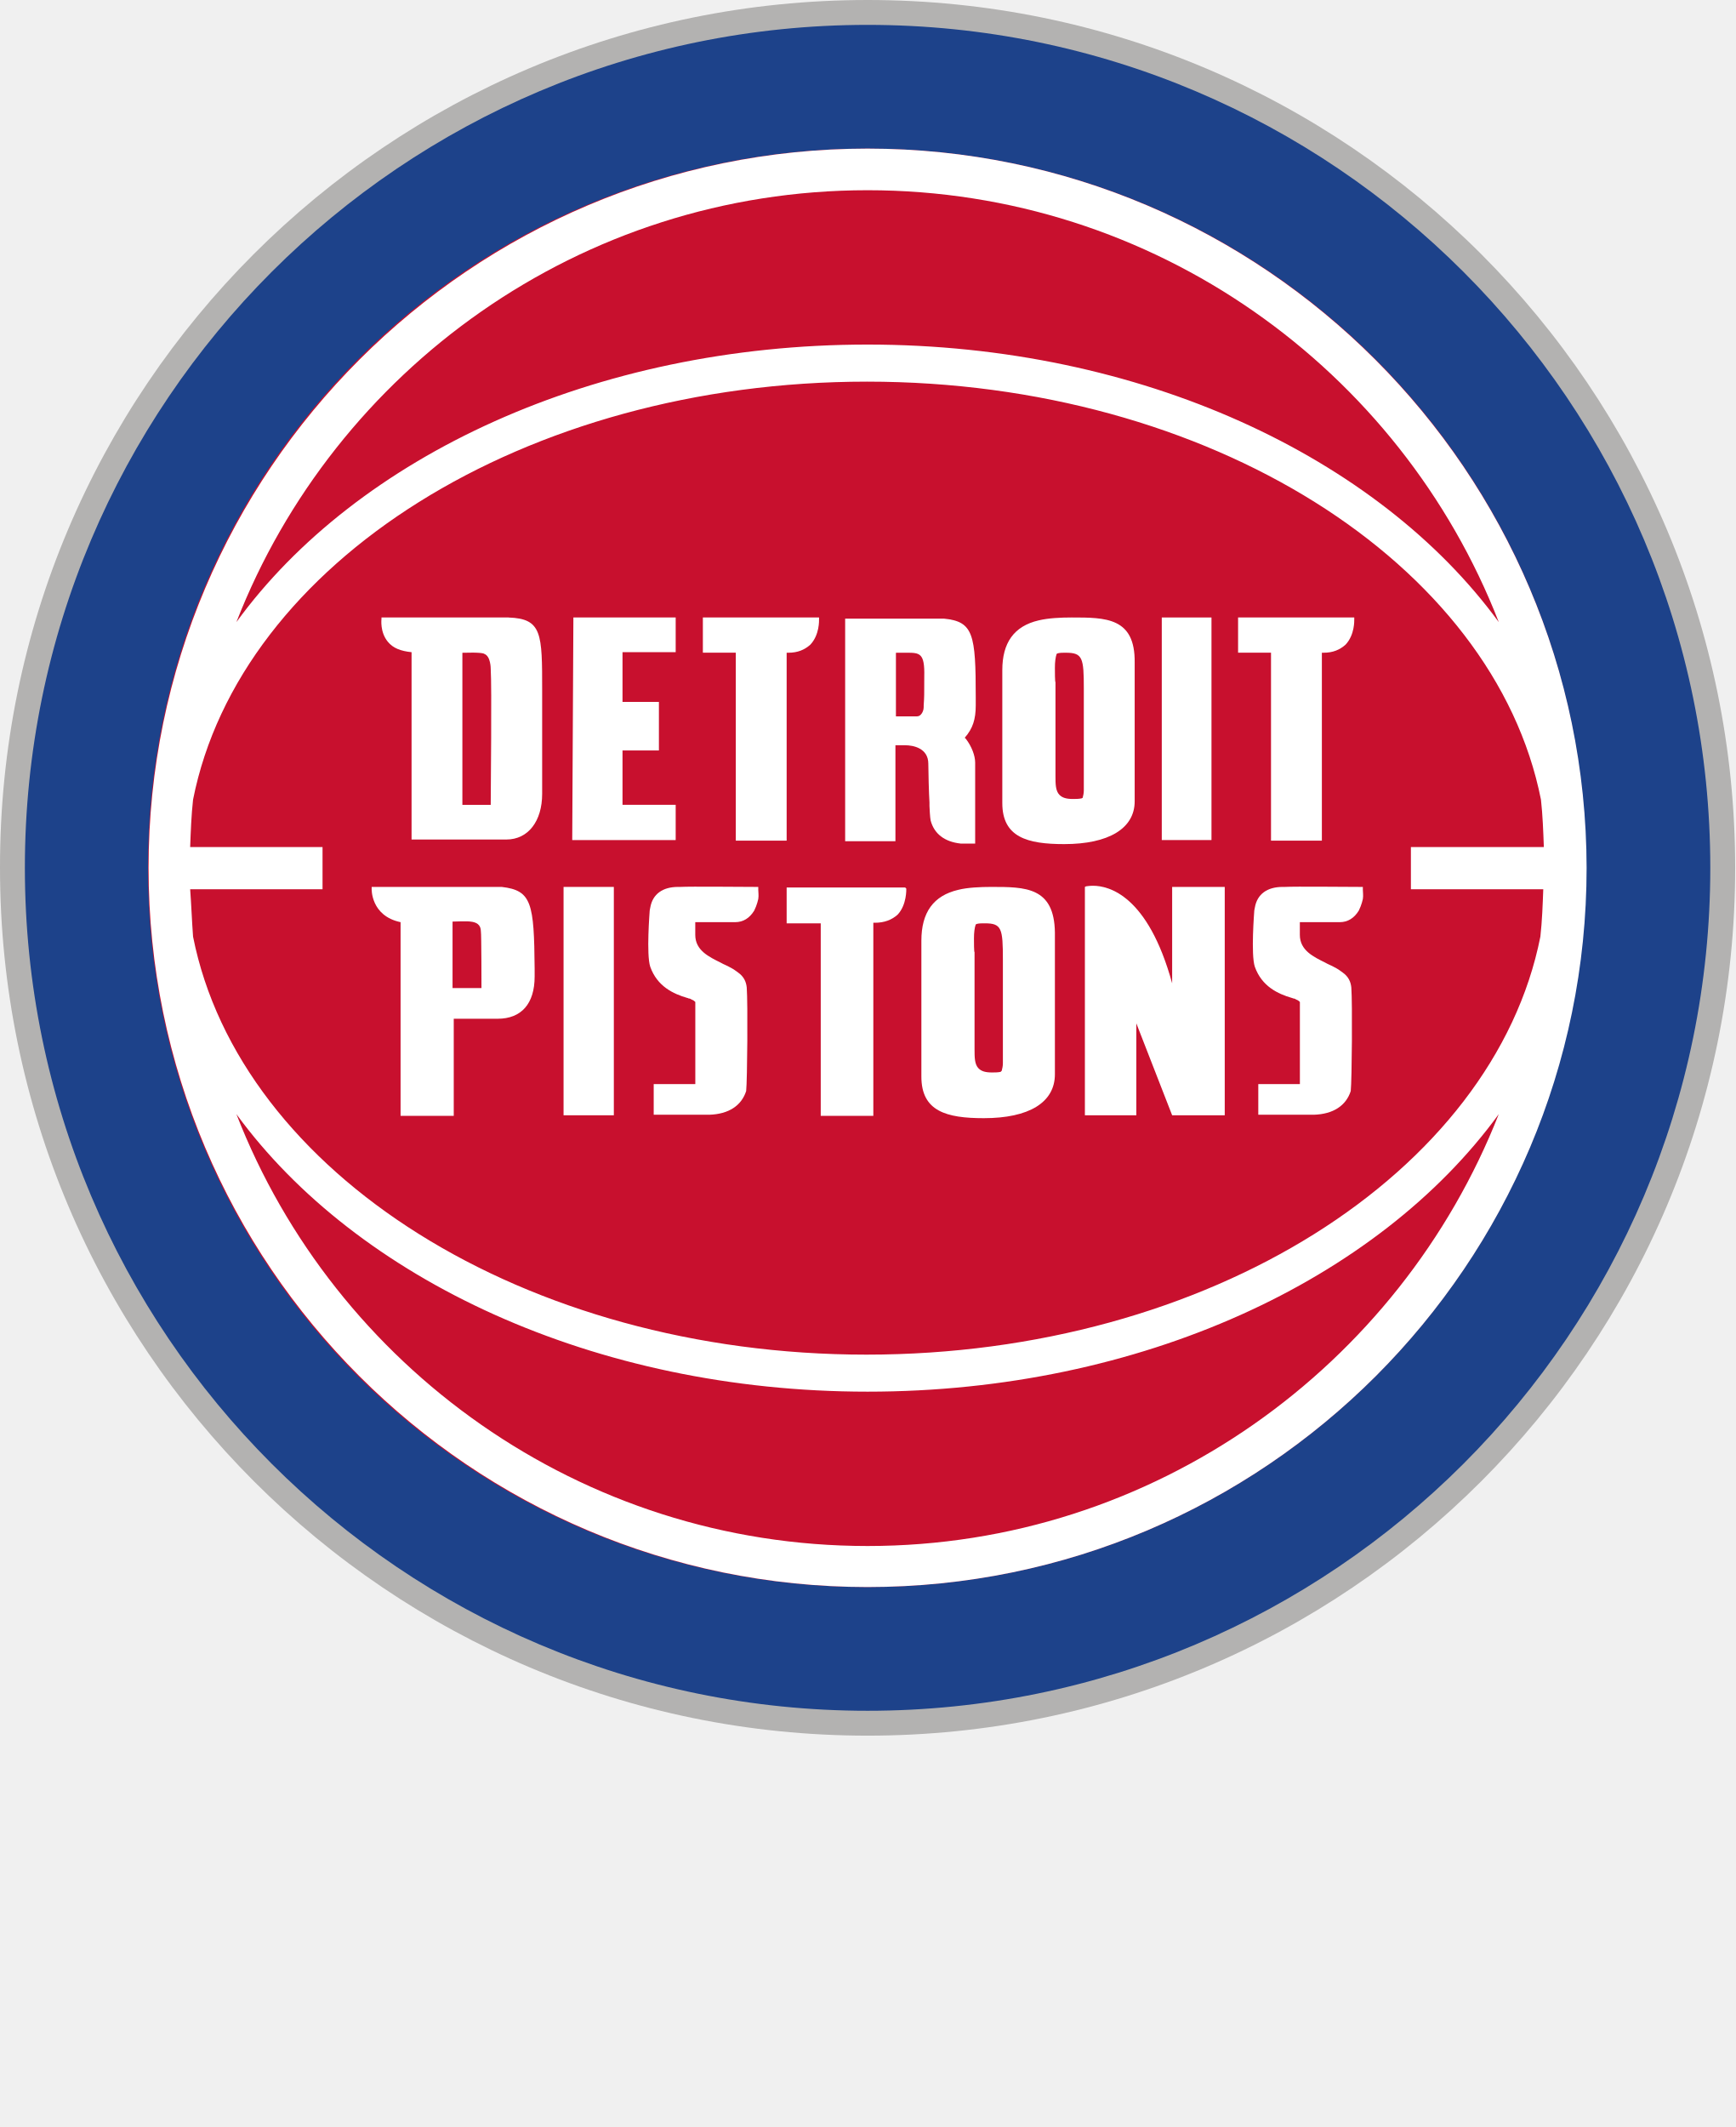
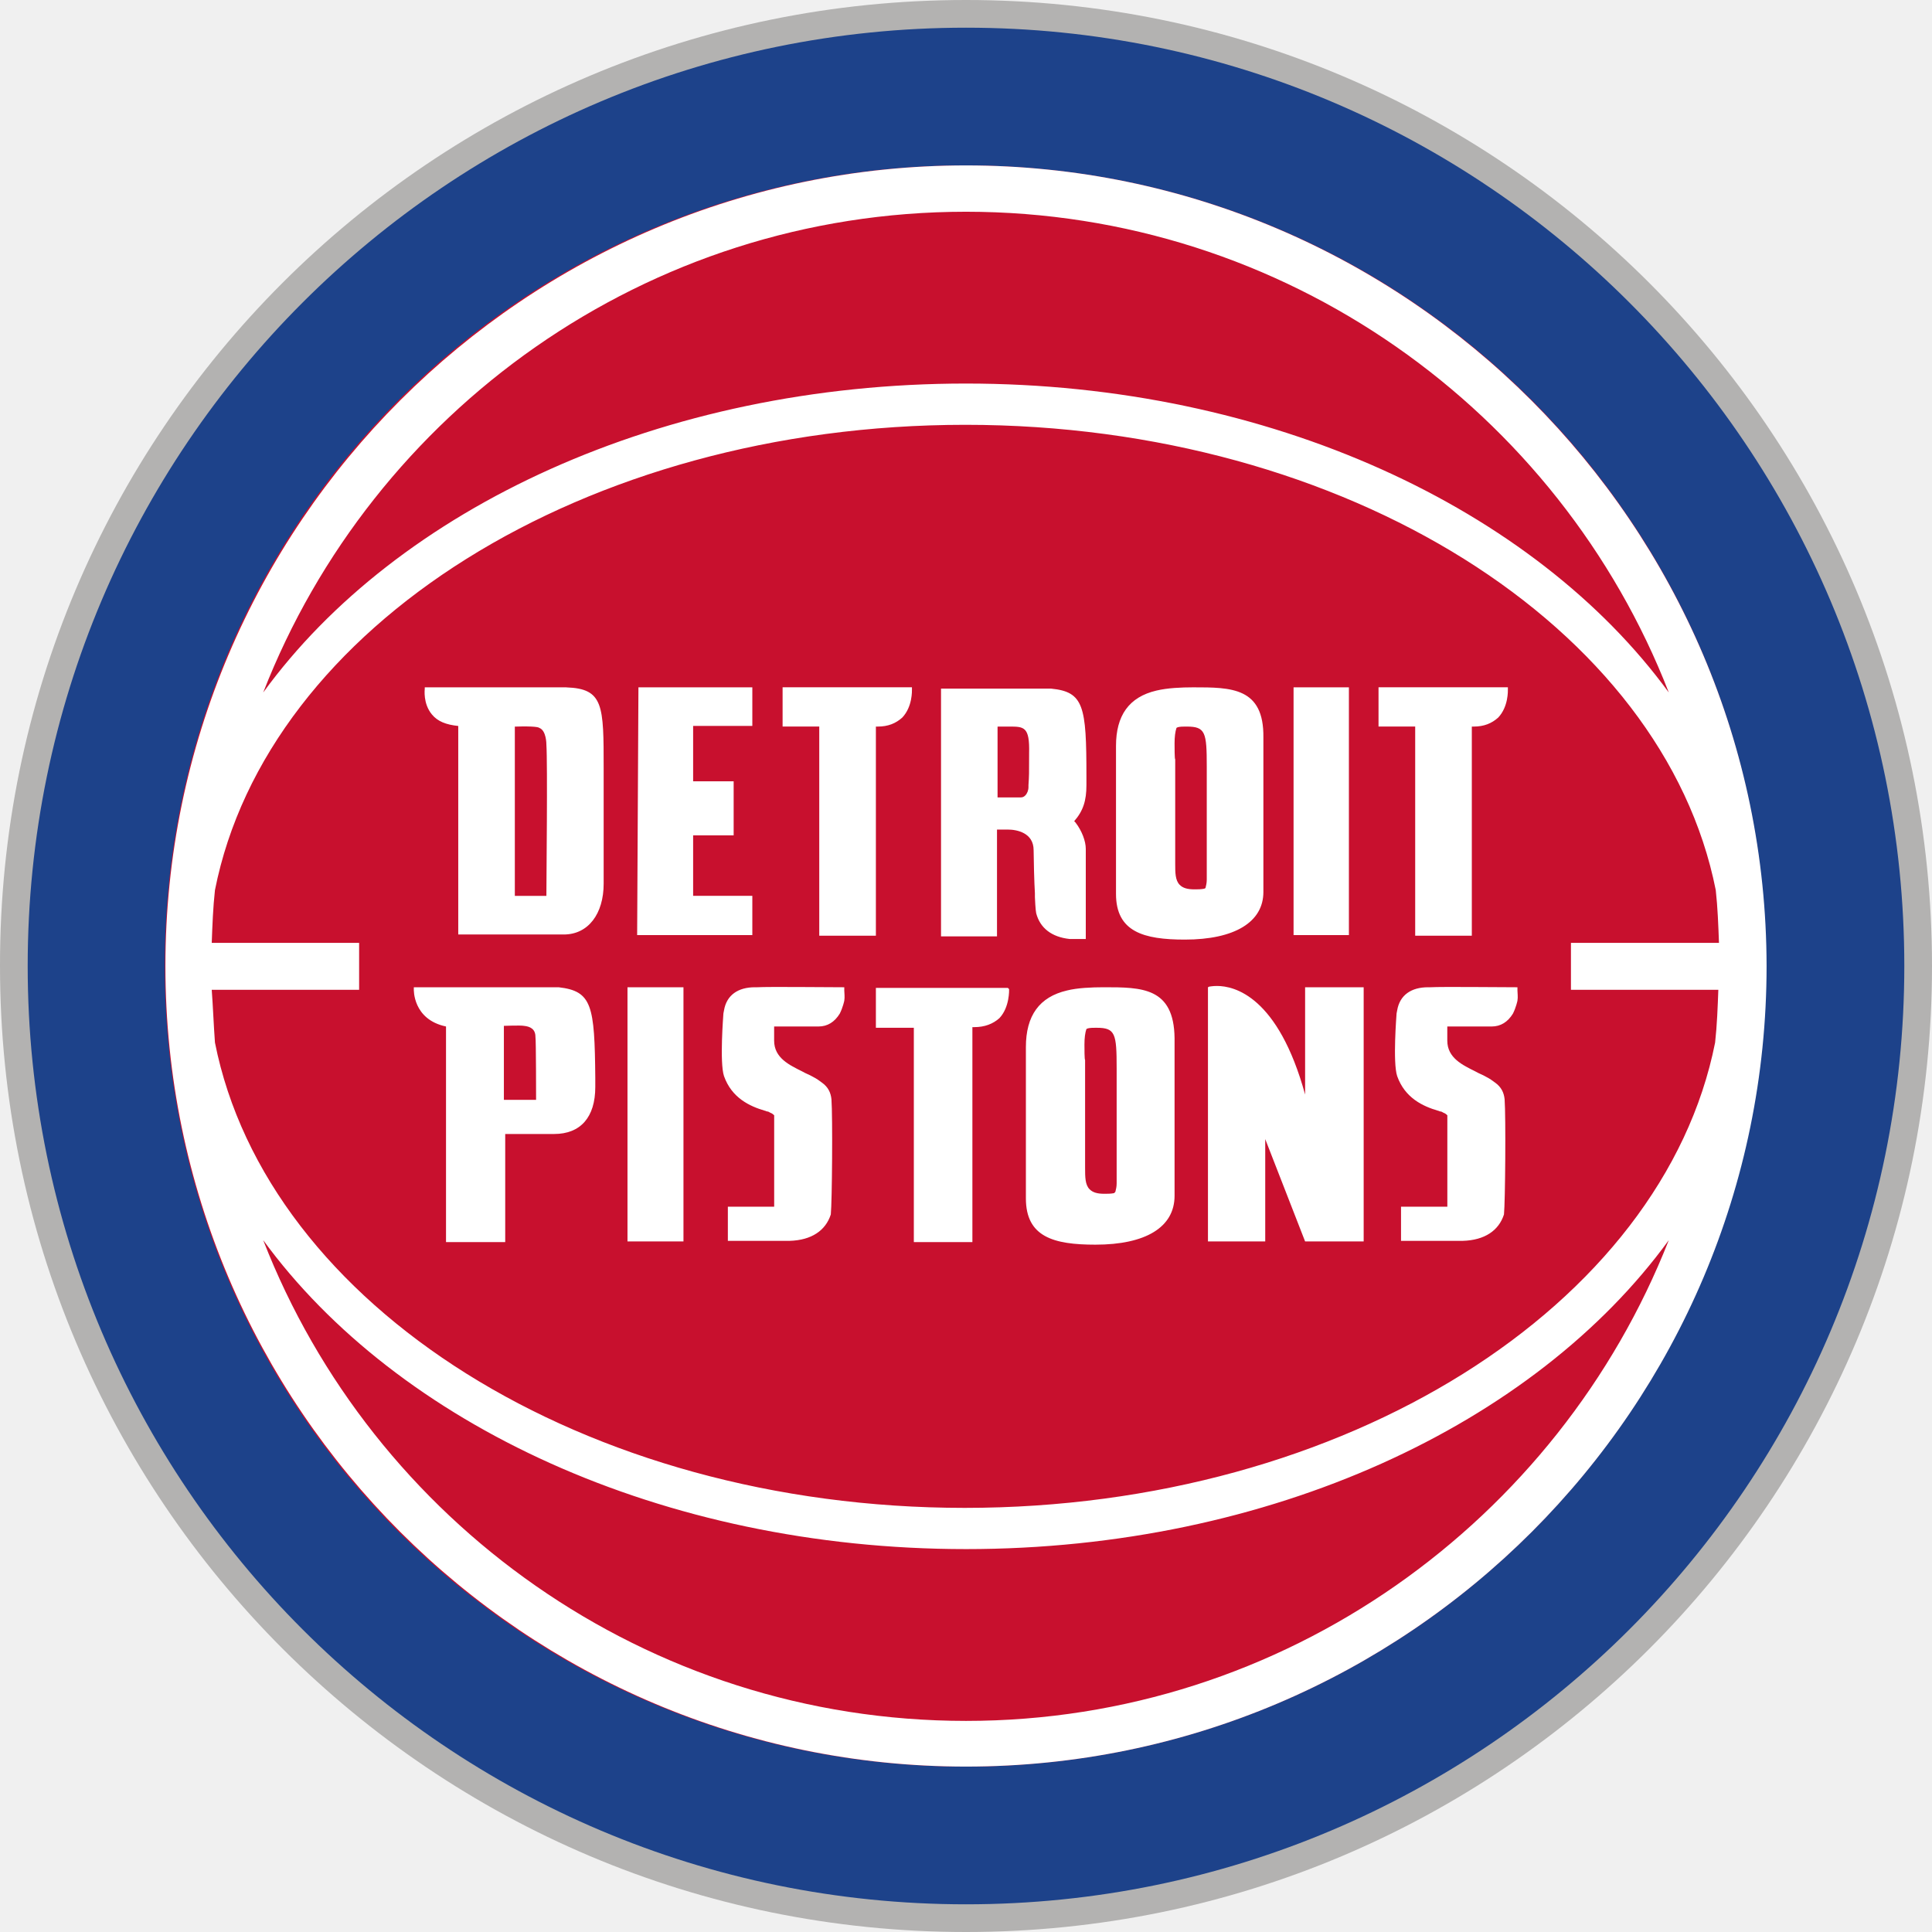
- <svg xmlns="http://www.w3.org/2000/svg" id="Layer" viewBox="0 0 420 514.7">
+ <svg xmlns="http://www.w3.org/2000/svg" id="Layer" viewBox="0 0 420 420">
  <defs>
-     <style>
-       .cls-1 {
-         fill: #1d428a;
-       }
- 
-       .cls-1, .cls-2, .cls-3, .cls-4 {
-         stroke-width: 0px;
-       }
- 
-       .cls-2 {
-         fill: #b3b2b1;
-       }
- 
-       .cls-3 {
-         fill: #fff;
-       }
- 
-       .cls-4 {
-         fill: #c8102e;
-       }
-     </style>
+     <style>.cls-3{stroke-width:0;fill:#fff}</style>
  </defs>
-   <path class="cls-2" d="m420,210c0,115.98-94.02,210-210,210S0,325.98,0,210C-.14,94.02,93.88,0,210,0s210,94.02,210,210" />
-   <g>
-     <path class="cls-1" d="m413.98,210c0,112.62-91.36,203.98-203.98,203.98S6.02,322.62,6.02,210,97.38,6.02,210,6.02s203.98,91.36,203.98,203.98" />
-     <g>
-       <path class="cls-4" d="m383.9,210c0,95.98-77.79,174.04-174.04,174.04S35.82,306.26,35.82,210,113.6,35.96,209.86,35.96s174.04,78.07,174.04,174.04" />
-       <path class="cls-3" d="m210,35.96c-95.84,0-174.04,78.07-174.04,174.04s78.07,174.04,174.04,174.04,174.04-78.07,174.04-174.04c-.14-95.84-78.21-174.04-174.04-174.04M46.03,215.18h32.04v-10.21h-32.04c.14-3.78.28-7.69.7-11.47,11.33-57.22,80.17-101.15,163.13-101.15s151.8,44.07,163.13,101.15c.42,3.78.56,7.69.7,11.47h-32.18v10.21h32.04c-.14,3.78-.28,7.69-.7,11.47-11.33,57.08-80.31,101.15-163.13,101.15s-151.66-44.07-162.99-101.15c-.28-3.78-.42-7.69-.7-11.47M210,46.03c69.39,0,128.99,43.37,152.78,104.51-29.1-39.87-86.6-67.16-152.78-67.16s-123.68,27.14-152.78,67.16c23.78-61,83.24-104.51,152.78-104.51m0,328.08c-69.39,0-128.99-43.37-152.78-104.51,29.1,39.87,86.6,67.16,152.78,67.16s123.68-27.14,152.78-67.16c-23.92,60.86-83.38,104.51-152.78,104.51" />
-       <g>
-         <g>
-           <rect class="cls-3" x="136.41" y="214.62" width="12.17" height="55.26" />
-           <path class="cls-3" d="m183.56,214.62h-.42c-3.36,0-16.09-.14-18.47,0h-.56c-3.64,0-6.16,1.68-6.72,5.04-.14.56-.14.84-.14.84,0,.14-.84,10.49.14,13.43,1.68,4.76,5.6,6.58,8.95,7.55.14,0,.28.14.42.14.28,0,.42.14.7.28.42.14.7.42.84.56v19.87h-10.07v7.42h13.43c4.76-.14,7.83-2.24,8.95-5.74.28-2.66.42-21.27.14-25.04-.14-1.4-.7-2.66-2.1-3.64-.56-.42-1.12-.84-1.96-1.26-.7-.42-1.54-.7-2.24-1.12-2.8-1.4-6.16-2.94-6.16-6.72v-3.08h9.65c1.96,0,3.5-.98,4.62-2.8.7-1.4.98-2.8.98-2.8.14-.84,0-1.68,0-2.24v-.7Z" />
-           <path class="cls-3" d="m239.94,214.62c-2.66,0-5.74.14-7.97.7-6.02,1.4-8.95,5.46-8.95,12.31v32.88c0,8.39,6.02,10.07,15.11,10.07,10.91,0,17.21-3.78,17.21-10.63v-34.28c-.14-11.05-7.14-11.05-15.39-11.05m-4.2,12.45c0-1.4.14-2.52.42-3.36l.28-.14c.56-.14,1.12-.14,1.68-.14h.28c4.06,0,4.34,1.26,4.34,8.81v25.04c0,.7-.14,1.26-.28,1.82l-.28.28c-.7.14-1.4.14-2.1.14-1.54,0-2.52-.28-3.22-.98-.98-.98-.98-2.66-.98-4.76v-23.36c-.14,0-.14-2.52-.14-3.36" />
-           <path class="cls-3" d="m283.73,237.98c-5.88-21.41-15.39-23.64-19.17-23.64-.98,0-1.54.14-1.68.14l-.28.14v55.26h12.45v-22.25l8.67,22.25h12.73v-55.26h-12.73v23.36h0Z" />
-           <path class="cls-3" d="m121.44,214.62h-31.48v.42s-.28,6.58,7,8.11v46.87h12.87v-23.5h10.63c5.74,0,8.95-3.64,8.95-10.21v-1.96c-.14-15.81-.7-18.89-7.97-19.73m-4.9,24.48h-7v-16.09s3.64-.14,4.34,0c1.4.14,2.52.7,2.52,2.38.14.56.14,13.71.14,13.71" />
-           <path class="cls-3" d="m219.09,214.76h-28.68v8.67h8.25v46.59h12.73v-46.73h.42c2.24,0,4.06-.7,5.46-1.96,2.24-2.38,2.1-6.16,2.1-6.3l-.28-.28Z" />
-           <path class="cls-3" d="m329.9,214.62h-.42c-3.36,0-16.09-.14-18.47,0h-.56c-3.64,0-6.16,1.68-6.72,5.04-.14.56-.14.84-.14.84,0,.14-.84,10.49.14,13.43,1.68,4.76,5.6,6.58,8.95,7.55.14,0,.28.14.42.14.28,0,.42.14.7.28.42.14.7.42.84.56v19.87h-10.07v7.42h13.43c4.76-.14,7.83-2.24,8.95-5.74.28-2.66.42-21.27.14-25.04-.14-1.4-.7-2.66-2.1-3.64-.56-.42-1.12-.84-1.96-1.26-.7-.42-1.54-.7-2.24-1.12-2.8-1.4-6.16-2.94-6.16-6.72v-3.08h9.65c1.96,0,3.5-.98,4.62-2.8.7-1.4.98-2.8.98-2.8.14-.84,0-1.68,0-2.24v-.7Z" />
-         </g>
-         <g>
-           <path class="cls-3" d="m217,180.34h2.1c1.96,0,5.6.7,5.6,4.48,0,1.68.14,7.28.28,9.37v.84c0,.28.14,2.94.28,3.5.84,3.22,3.36,5.18,7.28,5.6h3.5v-19.59c0-1.68-.84-3.92-2.24-5.74l-.28-.28c1.96-2.24,2.66-4.48,2.66-7.83v-1.96c0-15.25-.56-18.33-7.69-19.03h-23.92v53.86h12.17v-23.22h.28Zm0-22.39h2.38c3.22,0,4.48,0,4.34,5.74,0,4.62,0,4.9-.14,7v.42c0,.7-.28,1.4-.7,1.82-.28.28-.56.42-.98.42h-5.04v-15.39h.14Z" />
-           <polygon class="cls-3" points="293.24 149.42 281.21 149.42 281.21 203.28 293.24 203.28 293.24 149.42" />
-           <path class="cls-3" d="m178.1,203.42h12.31v-45.47h.42c2.24,0,3.92-.7,5.32-1.96,2.24-2.38,2.1-5.88,2.1-6.16v-.42h-28.12v8.53h7.97v45.47Z" />
-           <path class="cls-3" d="m307.65,203.42h12.31v-45.47h.42c2.24,0,3.92-.7,5.32-1.96,2.24-2.38,2.1-5.88,2.1-6.16v-.42h-28.12v8.53h7.97v45.47h0Z" />
-           <polygon class="cls-3" points="163.55 194.75 150.68 194.75 150.68 181.6 159.49 181.6 159.49 169.85 150.68 169.85 150.68 157.81 163.55 157.81 163.55 149.42 138.79 149.42 138.51 203.28 163.55 203.28 163.55 194.75" />
-           <path class="cls-3" d="m123.12,149.42h-30.78v.28c0,.14-.42,3.22,1.54,5.6,1.26,1.54,3.08,2.24,5.74,2.52v45.33h22.94c5.32,0,8.67-4.48,8.67-11.05v-25.04c0-13.71,0-17.35-8.11-17.63m-4.34,45.33h-6.86v-36.8c4.34-.14,5.18.14,5.32.28,1.54.56,1.54,3.5,1.54,3.64.28,4.2,0,29.52,0,32.88" />
-           <path class="cls-3" d="m259.39,149.42c-2.66,0-5.6.14-7.97.7-6.02,1.4-8.81,5.46-8.81,12.03v32.18c0,8.25,6.02,9.93,14.97,9.93,10.77,0,17.07-3.78,17.07-10.35v-33.58c.14-10.91-7-10.91-15.25-10.91m-4.06,12.17c0-1.4.14-2.52.42-3.36l.28-.14c.56-.14,1.12-.14,1.68-.14h.28c4.06,0,4.34,1.26,4.34,8.67v24.62c0,.7-.14,1.26-.28,1.82l-.28.14c-.7.14-1.4.14-2.1.14-1.54,0-2.52-.28-3.22-.98-.98-.98-.98-2.66-.98-4.62v-22.66c-.14,0-.14-2.66-.14-3.5" />
-         </g>
-       </g>
-     </g>
-   </g>
+   <path d="M420 210c0 115.98-94.02 210-210 210S0 325.98 0 210C-.14 94.02 93.88 0 210 0s210 94.02 210 210" style="stroke-width:0;fill:#b3b2b1" />
+   <path d="M413.98 210c0 112.62-91.36 203.98-203.98 203.98S6.02 322.62 6.02 210 97.38 6.02 210 6.02 413.98 97.38 413.98 210" style="fill:#1d428a;stroke-width:0" />
+   <path d="M383.9 210c0 95.98-77.79 174.04-174.04 174.04S35.82 306.26 35.82 210 113.6 35.96 209.86 35.96 383.9 114.03 383.9 210" style="stroke-width:0;fill:#c8102e" />
+   <path d="M210 35.96c-95.84 0-174.04 78.07-174.04 174.04S114.03 384.04 210 384.04 384.04 305.97 384.04 210C383.9 114.16 305.83 35.96 210 35.96M46.03 215.18h32.04v-10.21H46.03c.14-3.78.28-7.69.7-11.47C58.06 136.28 126.9 92.35 209.86 92.35s151.8 44.07 163.13 101.15c.42 3.78.56 7.69.7 11.47h-32.18v10.21h32.04c-.14 3.78-.28 7.69-.7 11.47-11.33 57.08-80.31 101.15-163.13 101.15S58.06 283.73 46.73 226.65c-.28-3.78-.42-7.69-.7-11.47M210 46.03c69.39 0 128.99 43.37 152.78 104.51-29.1-39.87-86.6-67.16-152.78-67.16S86.32 110.52 57.22 150.54C81 89.54 140.46 46.03 210 46.03m0 328.08c-69.39 0-128.99-43.37-152.78-104.51 29.1 39.87 86.6 67.16 152.78 67.16s123.68-27.14 152.78-67.16C338.86 330.46 279.4 374.11 210 374.11" class="cls-3" />
+   <path d="M136.41 214.62h12.17v55.26h-12.17zM183.56 214.62h-.42c-3.36 0-16.09-.14-18.47 0h-.56c-3.64 0-6.16 1.68-6.72 5.04-.14.56-.14.84-.14.84 0 .14-.84 10.49.14 13.43 1.68 4.76 5.6 6.58 8.95 7.55.14 0 .28.14.42.14.28 0 .42.14.7.28.42.14.7.42.84.56v19.87h-10.07v7.42h13.43c4.76-.14 7.83-2.24 8.95-5.74.28-2.66.42-21.27.14-25.04-.14-1.4-.7-2.66-2.1-3.64-.56-.42-1.12-.84-1.96-1.26-.7-.42-1.54-.7-2.24-1.12-2.8-1.4-6.16-2.94-6.16-6.72v-3.08h9.65c1.96 0 3.5-.98 4.62-2.8.7-1.4.98-2.8.98-2.8.14-.84 0-1.68 0-2.24v-.7ZM239.94 214.62c-2.66 0-5.74.14-7.97.7-6.02 1.4-8.95 5.46-8.95 12.31v32.88c0 8.39 6.02 10.07 15.11 10.07 10.91 0 17.21-3.78 17.21-10.63v-34.28c-.14-11.05-7.14-11.05-15.39-11.05m-4.2 12.45q0-2.1.42-3.36l.28-.14c.56-.14 1.12-.14 1.68-.14h.28c4.06 0 4.34 1.26 4.34 8.81v25.04c0 .7-.14 1.26-.28 1.82l-.28.28c-.7.14-1.4.14-2.1.14-1.54 0-2.52-.28-3.22-.98-.98-.98-.98-2.66-.98-4.76v-23.36c-.14 0-.14-2.52-.14-3.36M283.73 237.98c-5.88-21.41-15.39-23.64-19.17-23.64-.98 0-1.54.14-1.68.14l-.28.14v55.26h12.45v-22.25l8.67 22.25h12.73v-55.26h-12.73v23.36ZM121.44 214.62H89.96v.42s-.28 6.58 7 8.11v46.87h12.87v-23.5h10.63c5.74 0 8.95-3.64 8.95-10.21v-1.96c-.14-15.81-.7-18.89-7.97-19.73m-4.9 24.48h-7v-16.09s3.64-.14 4.34 0c1.4.14 2.52.7 2.52 2.38.14.56.14 13.71.14 13.71M219.09 214.76h-28.68v8.67h8.25v46.59h12.73v-46.73h.42c2.24 0 4.06-.7 5.46-1.96 2.24-2.38 2.1-6.16 2.1-6.3l-.28-.28ZM329.9 214.62h-.42c-3.36 0-16.09-.14-18.47 0h-.56c-3.64 0-6.16 1.68-6.72 5.04-.14.56-.14.84-.14.84 0 .14-.84 10.49.14 13.43 1.68 4.76 5.6 6.58 8.95 7.55.14 0 .28.14.42.14.28 0 .42.14.7.28.42.14.7.42.84.56v19.87h-10.07v7.42H318c4.76-.14 7.83-2.24 8.95-5.74.28-2.66.42-21.27.14-25.04-.14-1.4-.7-2.66-2.1-3.64-.56-.42-1.12-.84-1.96-1.26-.7-.42-1.54-.7-2.24-1.12-2.8-1.4-6.16-2.94-6.16-6.72v-3.08h9.65c1.96 0 3.5-.98 4.62-2.8.7-1.4.98-2.8.98-2.8.14-.84 0-1.68 0-2.24v-.7ZM217 180.34h2.1c1.96 0 5.6.7 5.6 4.48 0 1.68.14 7.28.28 9.37v.84c0 .28.14 2.94.28 3.5.84 3.22 3.36 5.18 7.28 5.6h3.5v-19.59c0-1.68-.84-3.92-2.24-5.74l-.28-.28c1.96-2.24 2.66-4.48 2.66-7.83v-1.96c0-15.25-.56-18.33-7.69-19.03h-23.92v53.86h12.17v-23.22h.28Zm0-22.39h2.38c3.22 0 4.48 0 4.34 5.74 0 4.62 0 4.9-.14 7v.42c0 .7-.28 1.4-.7 1.82-.28.28-.56.42-.98.42h-5.04v-15.39h.14ZM293.24 149.42h-12.03v53.86h12.03zM178.1 203.42h12.31v-45.47h.42c2.24 0 3.92-.7 5.32-1.96 2.24-2.38 2.1-5.88 2.1-6.16v-.42h-28.12v8.53h7.97v45.47ZM307.65 203.42h12.31v-45.47h.42c2.24 0 3.92-.7 5.32-1.96 2.24-2.38 2.1-5.88 2.1-6.16v-.42h-28.12v8.53h7.97v45.47ZM163.55 194.75h-12.87V181.6h8.81v-11.75h-8.81v-12.04h12.87v-8.39h-24.76l-.28 53.86h25.04zM123.12 149.42H92.34v.28c0 .14-.42 3.22 1.54 5.6 1.26 1.54 3.08 2.24 5.74 2.52v45.33h22.94c5.32 0 8.67-4.48 8.67-11.05v-25.04c0-13.71 0-17.35-8.11-17.63m-4.34 45.33h-6.86v-36.8c4.34-.14 5.18.14 5.32.28 1.54.56 1.54 3.5 1.54 3.64.28 4.2 0 29.52 0 32.88M259.39 149.42c-2.66 0-5.6.14-7.97.7-6.02 1.4-8.81 5.46-8.81 12.03v32.18c0 8.25 6.02 9.93 14.97 9.93 10.77 0 17.07-3.78 17.07-10.35v-33.58c.14-10.91-7-10.91-15.25-10.91m-4.06 12.17q0-2.1.42-3.36l.28-.14c.56-.14 1.12-.14 1.68-.14h.28c4.06 0 4.34 1.26 4.34 8.67v24.62c0 .7-.14 1.26-.28 1.82l-.28.14c-.7.14-1.4.14-2.1.14-1.54 0-2.52-.28-3.22-.98-.98-.98-.98-2.66-.98-4.62v-22.66c-.14 0-.14-2.66-.14-3.5" class="cls-3" />
</svg>
